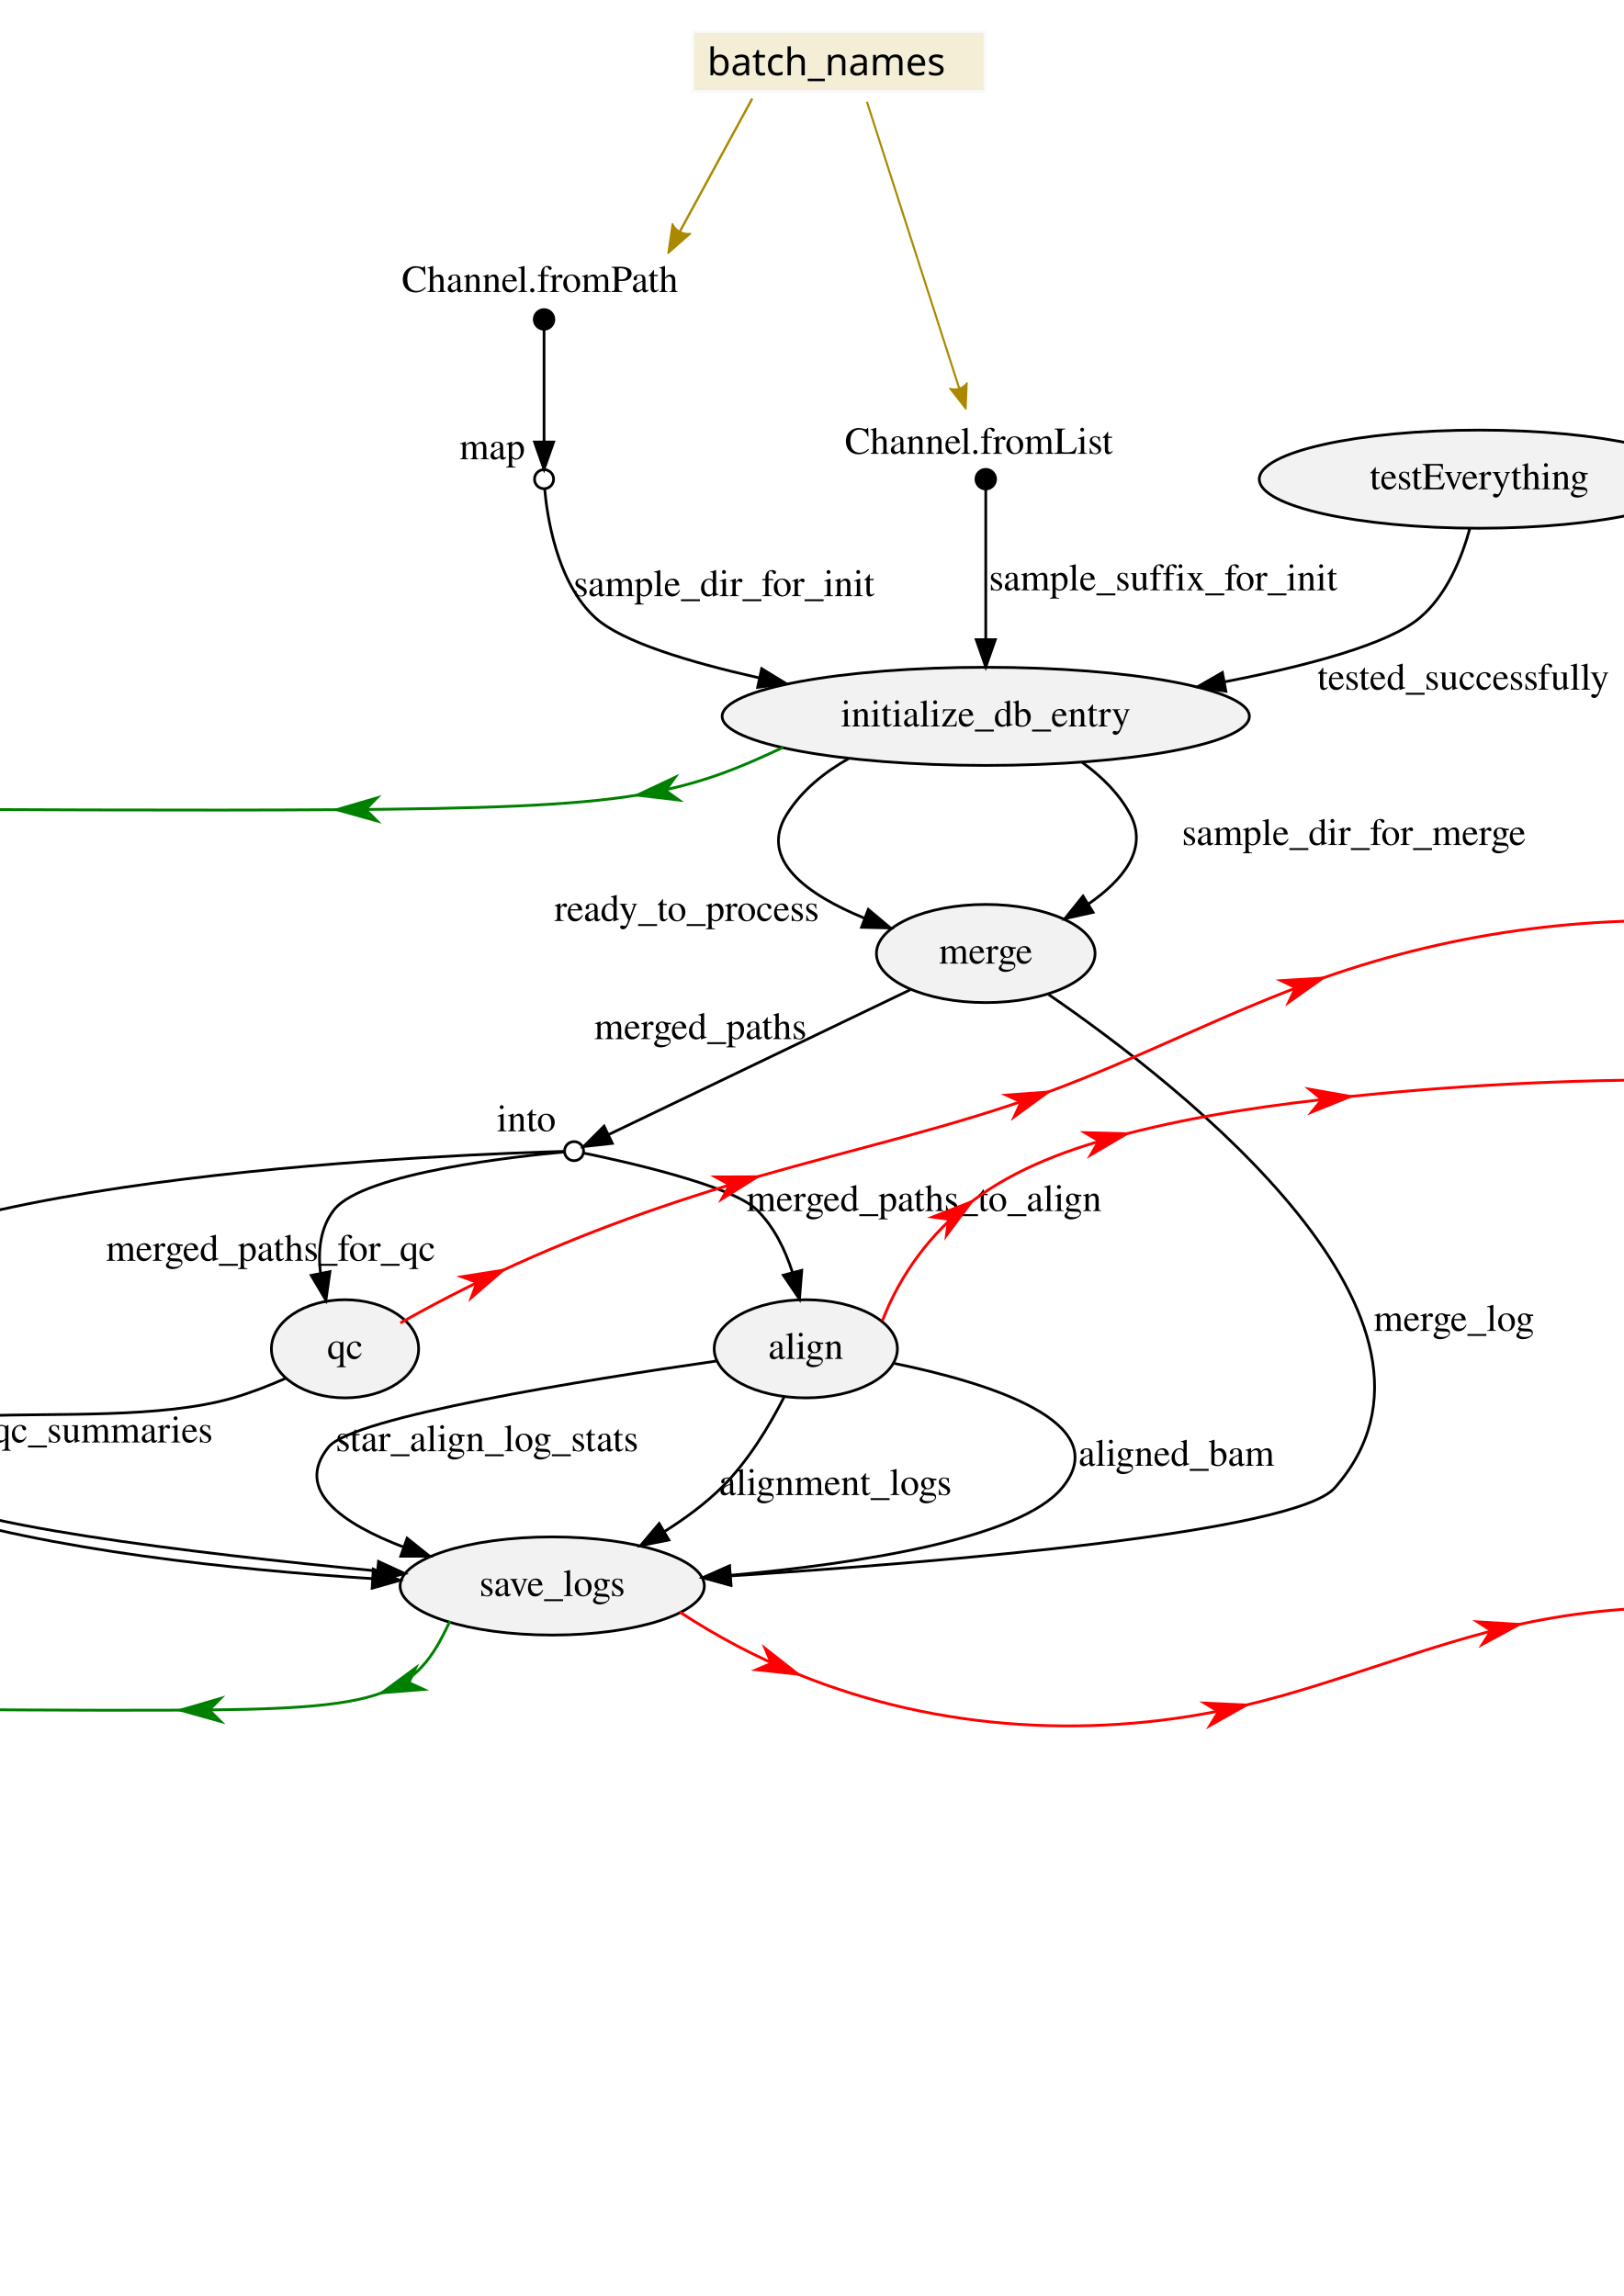
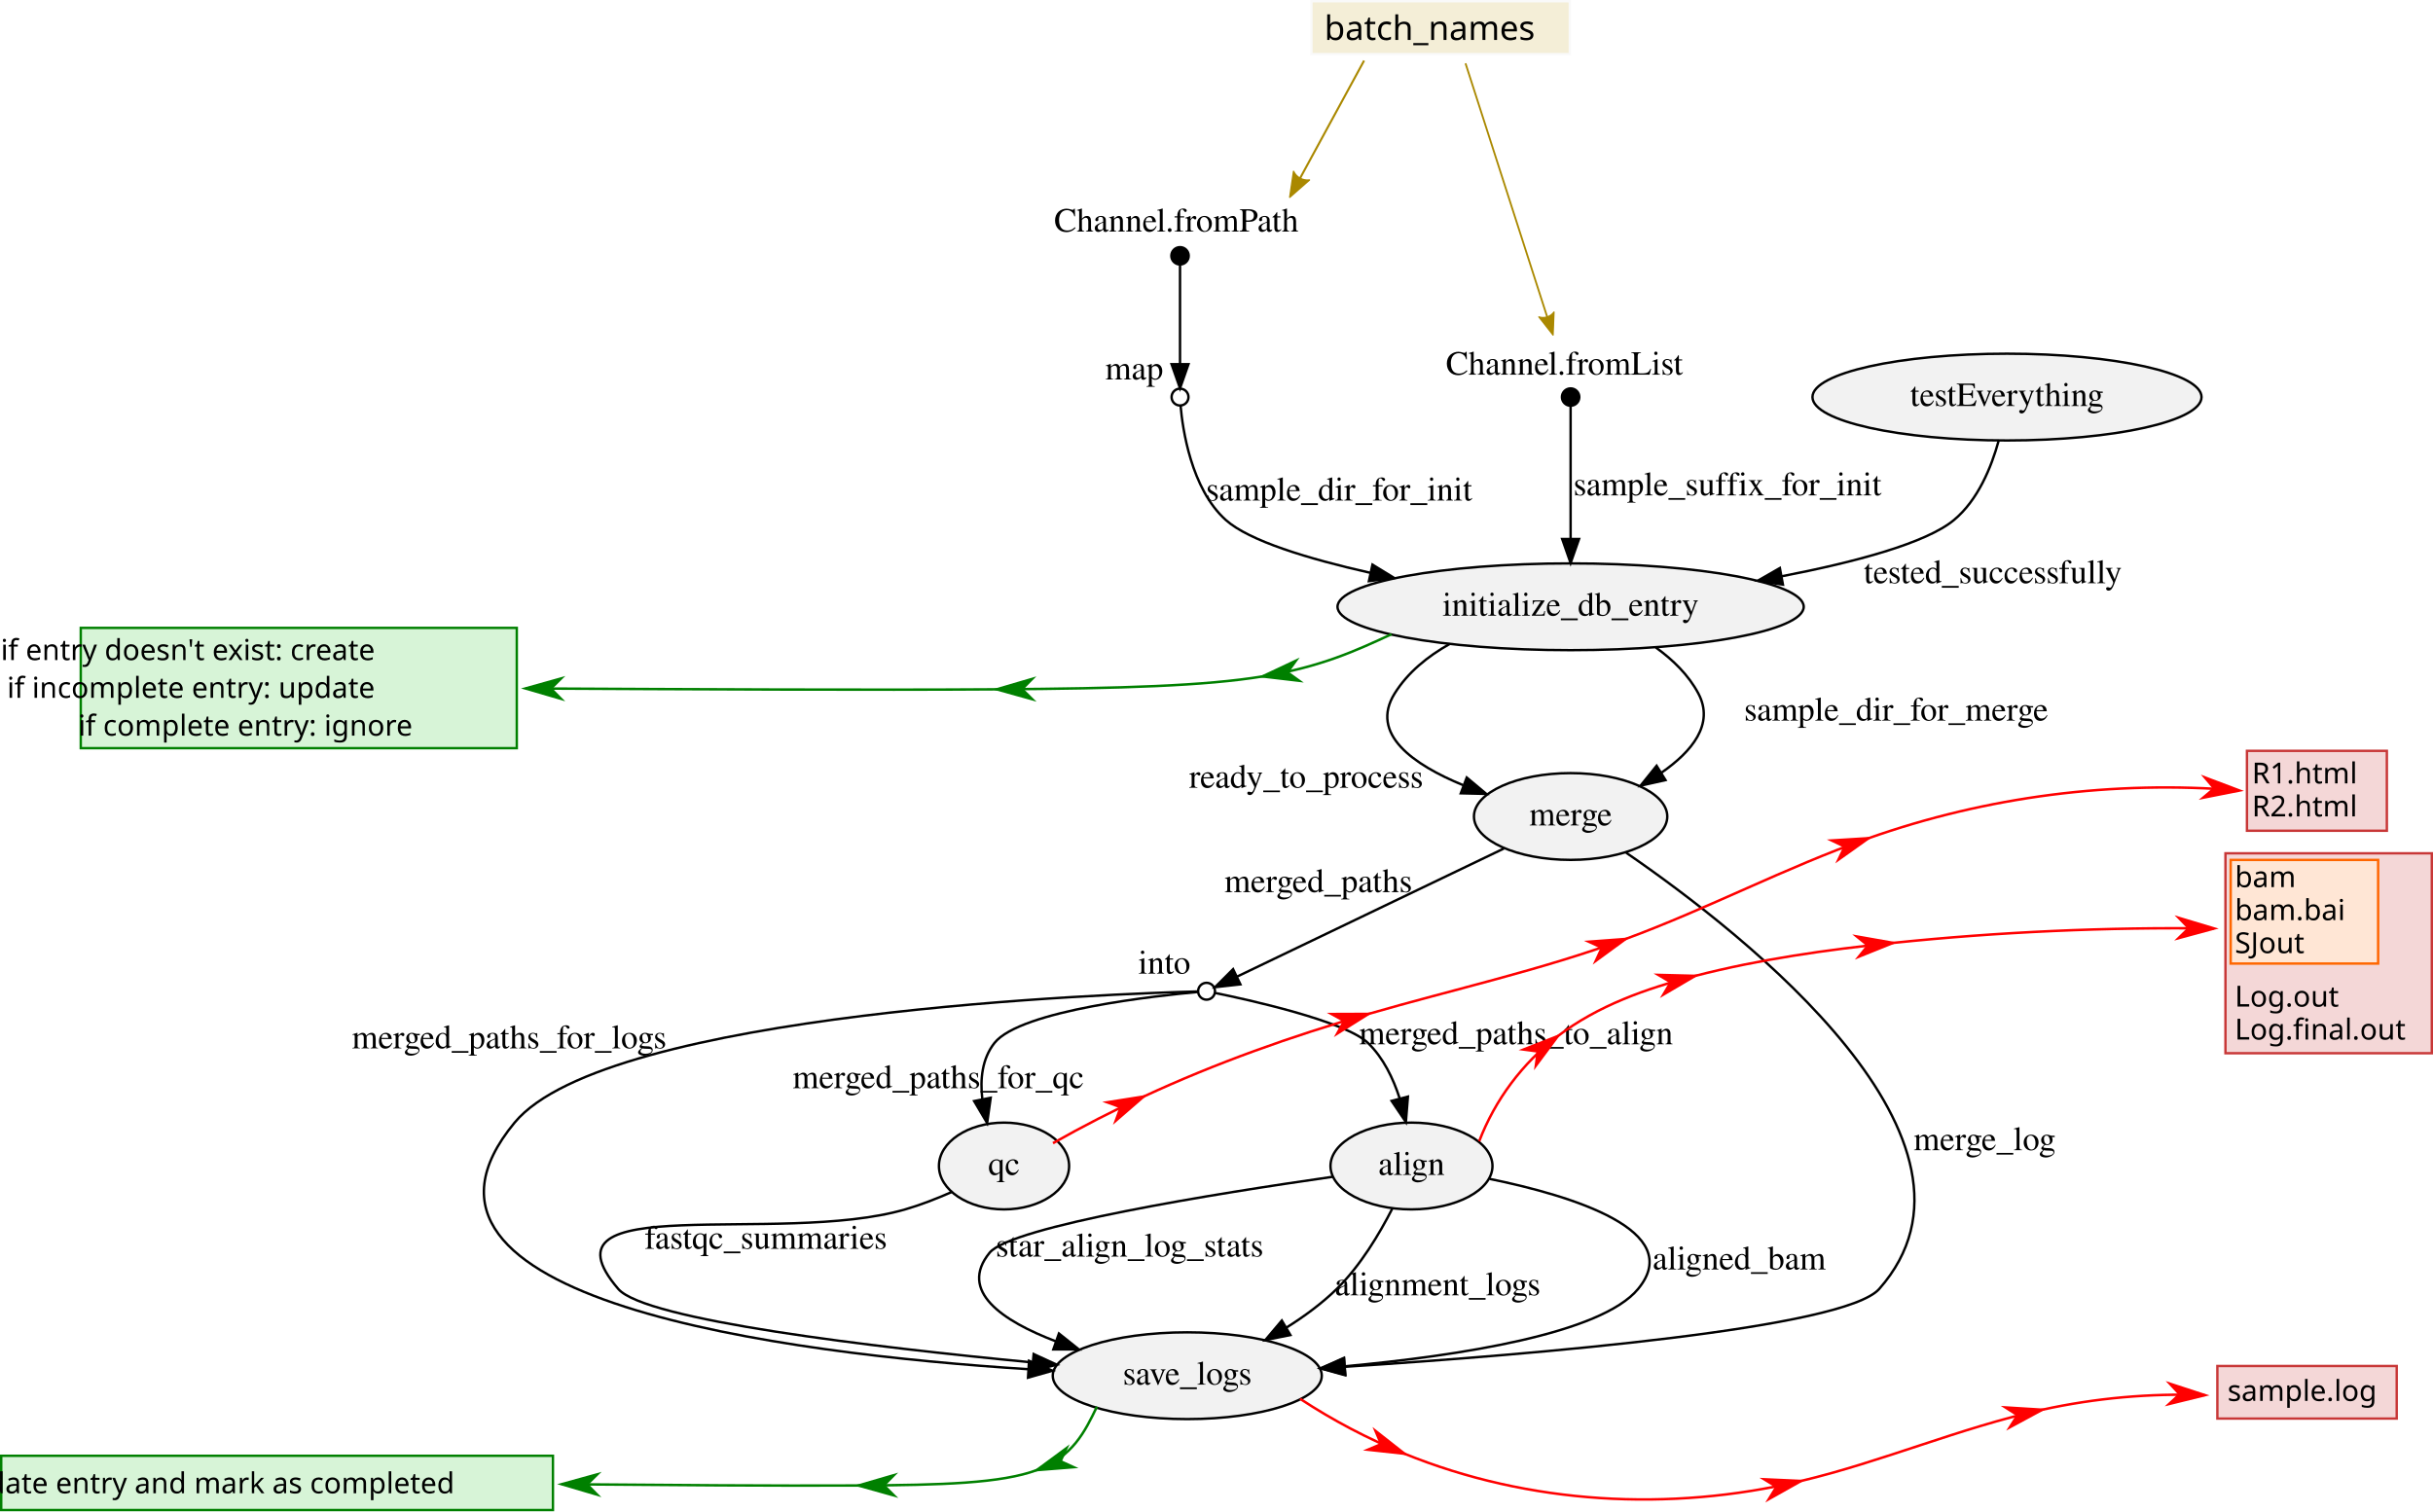
- <svg xmlns="http://www.w3.org/2000/svg" width="210mm" height="297mm" viewBox="0 0 210 297" version="1.1" id="svg8">
+ <svg xmlns="http://www.w3.org/2000/svg" width="209.054mm" height="129.883mm" viewBox="0 0 209.054 129.883" version="1.1" id="svg8">
  <defs id="defs2">
-     <marker style="overflow:visible;" id="marker10298" refX="0.0" refY="0.0" orient="auto">
-       <path transform="scale(1.1) rotate(180) translate(1,0)" d="M 8.719,4.034 L -2.207,0.016 L 8.719,-4.002 C 6.973,-1.63 6.983,1.616 8.719,4.034 z " style="fill-rule:evenodd;stroke-width:0.625;stroke-linejoin:round;stroke:#aa8800;stroke-opacity:1;fill:#aa8800;fill-opacity:1" id="path10296" />
+     <marker style="overflow:visible" id="marker10298" refX="0" refY="0" orient="auto">
+       <path transform="matrix(-1.1,0,0,-1.1,-1.1,0)" d="M 8.719,4.034 -2.207,0.016 8.719,-4.002 c -1.745,2.372 -1.735,5.617 -6e-7,8.035 z" style="fill:#aa8800;fill-opacity:1;fill-rule:evenodd;stroke:#aa8800;stroke-width:0.625;stroke-linejoin:round;stroke-opacity:1" id="path10296" />
    </marker>
-     <marker orient="auto" refY="0.0" refX="0.0" id="Arrow2Lend" style="overflow:visible;">
-       <path id="path5007" style="fill-rule:evenodd;stroke-width:0.625;stroke-linejoin:round;stroke:#aa8800;stroke-opacity:1;fill:#aa8800;fill-opacity:1" d="M 8.719,4.034 L -2.207,0.016 L 8.719,-4.002 C 6.973,-1.63 6.983,1.616 8.719,4.034 z " transform="scale(1.1) rotate(180) translate(1,0)" />
+     <marker orient="auto" refY="0" refX="0" id="Arrow2Lend" style="overflow:visible">
+       <path id="path5007" style="fill:#aa8800;fill-opacity:1;fill-rule:evenodd;stroke:#aa8800;stroke-width:0.625;stroke-linejoin:round;stroke-opacity:1" d="M 8.719,4.034 -2.207,0.016 8.719,-4.002 c -1.745,2.372 -1.735,5.617 -6e-7,8.035 z" transform="matrix(-1.1,0,0,-1.1,-1.1,0)" />
    </marker>
-     <marker orient="auto" refY="0.0" refX="0.0" id="marker9716" style="overflow:visible;">
-       <path id="path9714" d="M 0.0,0.0 L 5.0,-5.0 L -12.5,0.0 L 5.0,5.0 L 0.0,0.0 z " style="fill-rule:evenodd;stroke:#008000;stroke-width:1pt;stroke-opacity:1;fill:#008000;fill-opacity:1" transform="scale(0.8) rotate(180) translate(12.5,0)" />
+     <marker orient="auto" refY="0" refX="0" id="marker9716" style="overflow:visible">
+       <path id="path9714" d="M 0,0 5,-5 -12.5,0 5,5 Z" style="fill:#008000;fill-opacity:1;fill-rule:evenodd;stroke:#008000;stroke-width:1pt;stroke-opacity:1" transform="matrix(-0.8,0,0,-0.8,-10,0)" />
    </marker>
-     <marker orient="auto" refY="0.0" refX="0.0" id="marker9634" style="overflow:visible;">
-       <path id="path9632" d="M 0.0,0.0 L 5.0,-5.0 L -12.5,0.0 L 5.0,5.0 L 0.0,0.0 z " style="fill-rule:evenodd;stroke:#008000;stroke-width:1pt;stroke-opacity:1;fill:#008000;fill-opacity:1" transform="scale(0.8) rotate(180) translate(12.5,0)" />
+     <marker orient="auto" refY="0" refX="0" id="marker9634" style="overflow:visible">
+       <path id="path9632" d="M 0,0 5,-5 -12.5,0 5,5 Z" style="fill:#008000;fill-opacity:1;fill-rule:evenodd;stroke:#008000;stroke-width:1pt;stroke-opacity:1" transform="matrix(-0.8,0,0,-0.8,-10,0)" />
    </marker>
-     <marker orient="auto" refY="0.0" refX="0.0" id="marker9536" style="overflow:visible;">
-       <path id="path9534" d="M 0.0,0.0 L 5.0,-5.0 L -12.5,0.0 L 5.0,5.0 L 0.0,0.0 z " style="fill-rule:evenodd;stroke:#008000;stroke-width:1pt;stroke-opacity:1;fill:#008000;fill-opacity:1" transform="scale(0.8) rotate(180) translate(12.5,0)" />
+     <marker orient="auto" refY="0" refX="0" id="marker9536" style="overflow:visible">
+       <path id="path9534" d="M 0,0 5,-5 -12.5,0 5,5 Z" style="fill:#008000;fill-opacity:1;fill-rule:evenodd;stroke:#008000;stroke-width:1pt;stroke-opacity:1" transform="matrix(-0.8,0,0,-0.8,-10,0)" />
    </marker>
-     <marker orient="auto" refY="0.0" refX="0.0" id="marker9466" style="overflow:visible;">
-       <path id="path9464" d="M 0.0,0.0 L 5.0,-5.0 L -12.5,0.0 L 5.0,5.0 L 0.0,0.0 z " style="fill-rule:evenodd;stroke:#008000;stroke-width:1pt;stroke-opacity:1;fill:#008000;fill-opacity:1" transform="scale(0.8) rotate(180) translate(12.5,0)" />
+     <marker orient="auto" refY="0" refX="0" id="marker9466" style="overflow:visible">
+       <path id="path9464" d="M 0,0 5,-5 -12.5,0 5,5 Z" style="fill:#008000;fill-opacity:1;fill-rule:evenodd;stroke:#008000;stroke-width:1pt;stroke-opacity:1" transform="matrix(-0.8,0,0,-0.8,-10,0)" />
    </marker>
-     <marker orient="auto" refY="0.0" refX="0.0" id="marker9315" style="overflow:visible;">
-       <path id="path9313" d="M 0.0,0.0 L 5.0,-5.0 L -12.5,0.0 L 5.0,5.0 L 0.0,0.0 z " style="fill-rule:evenodd;stroke:#ff0000;stroke-width:1pt;stroke-opacity:1;fill:#ff0000;fill-opacity:1" transform="scale(0.8) rotate(180) translate(12.5,0)" />
+     <marker orient="auto" refY="0" refX="0" id="marker9315" style="overflow:visible">
+       <path id="path9313" d="M 0,0 5,-5 -12.5,0 5,5 Z" style="fill:#ff0000;fill-opacity:1;fill-rule:evenodd;stroke:#ff0000;stroke-width:1pt;stroke-opacity:1" transform="matrix(-0.8,0,0,-0.8,-10,0)" />
    </marker>
-     <marker orient="auto" refY="0.0" refX="0.0" id="marker9257" style="overflow:visible;">
-       <path id="path9255" d="M 0.0,0.0 L 5.0,-5.0 L -12.5,0.0 L 5.0,5.0 L 0.0,0.0 z " style="fill-rule:evenodd;stroke:#ff0000;stroke-width:1pt;stroke-opacity:1;fill:#ff0000;fill-opacity:1" transform="scale(0.8) rotate(180) translate(12.5,0)" />
+     <marker orient="auto" refY="0" refX="0" id="marker9257" style="overflow:visible">
+       <path id="path9255" d="M 0,0 5,-5 -12.5,0 5,5 Z" style="fill:#ff0000;fill-opacity:1;fill-rule:evenodd;stroke:#ff0000;stroke-width:1pt;stroke-opacity:1" transform="matrix(-0.8,0,0,-0.8,-10,0)" />
    </marker>
-     <marker orient="auto" refY="0.0" refX="0.0" id="marker7608" style="overflow:visible;">
-       <path id="path7606" d="M 0.0,0.0 L 5.0,-5.0 L -12.5,0.0 L 5.0,5.0 L 0.0,0.0 z " style="fill-rule:evenodd;stroke:#ff0000;stroke-width:1pt;stroke-opacity:1;fill:#ff0000;fill-opacity:1" transform="scale(0.8) rotate(180) translate(12.5,0)" />
+     <marker orient="auto" refY="0" refX="0" id="marker7608" style="overflow:visible">
+       <path id="path7606" d="M 0,0 5,-5 -12.5,0 5,5 Z" style="fill:#ff0000;fill-opacity:1;fill-rule:evenodd;stroke:#ff0000;stroke-width:1pt;stroke-opacity:1" transform="matrix(-0.8,0,0,-0.8,-10,0)" />
    </marker>
-     <marker orient="auto" refY="0.0" refX="0.0" id="marker7574" style="overflow:visible;">
-       <path id="path7572" d="M 0.0,0.0 L 5.0,-5.0 L -12.5,0.0 L 5.0,5.0 L 0.0,0.0 z " style="fill-rule:evenodd;stroke:#ff0000;stroke-width:1pt;stroke-opacity:1;fill:#ff0000;fill-opacity:1" transform="scale(0.8) rotate(180) translate(12.5,0)" />
+     <marker orient="auto" refY="0" refX="0" id="marker7574" style="overflow:visible">
+       <path id="path7572" d="M 0,0 5,-5 -12.5,0 5,5 Z" style="fill:#ff0000;fill-opacity:1;fill-rule:evenodd;stroke:#ff0000;stroke-width:1pt;stroke-opacity:1" transform="matrix(-0.8,0,0,-0.8,-10,0)" />
    </marker>
-     <marker orient="auto" refY="0.0" refX="0.0" id="marker5270" style="overflow:visible;">
-       <path id="path5268" d="M 0.0,0.0 L 5.0,-5.0 L -12.5,0.0 L 5.0,5.0 L 0.0,0.0 z " style="fill-rule:evenodd;stroke:#ff0000;stroke-width:1pt;stroke-opacity:1;fill:#ff0000;fill-opacity:1" transform="scale(0.8) rotate(180) translate(12.5,0)" />
+     <marker orient="auto" refY="0" refX="0" id="marker5270" style="overflow:visible">
+       <path id="path5268" d="M 0,0 5,-5 -12.5,0 5,5 Z" style="fill:#ff0000;fill-opacity:1;fill-rule:evenodd;stroke:#ff0000;stroke-width:1pt;stroke-opacity:1" transform="matrix(-0.8,0,0,-0.8,-10,0)" />
    </marker>
-     <marker orient="auto" refY="0.0" refX="0.0" id="Arrow1Lend" style="overflow:visible;">
-       <path id="path4989" d="M 0.0,0.0 L 5.0,-5.0 L -12.5,0.0 L 5.0,5.0 L 0.0,0.0 z " style="fill-rule:evenodd;stroke:#ff0000;stroke-width:1pt;stroke-opacity:1;fill:#ff0000;fill-opacity:1" transform="scale(0.8) rotate(180) translate(12.5,0)" />
+     <marker orient="auto" refY="0" refX="0" id="Arrow1Lend" style="overflow:visible">
+       <path id="path4989" d="M 0,0 5,-5 -12.5,0 5,5 Z" style="fill:#ff0000;fill-opacity:1;fill-rule:evenodd;stroke:#ff0000;stroke-width:1pt;stroke-opacity:1" transform="matrix(-0.8,0,0,-0.8,-10,0)" />
    </marker>
    <marker orient="auto" refY="0" refX="0" id="marker7608-5" style="overflow:visible">
      <path id="path7606-4" d="M 0,0 5,-5 -12.5,0 5,5 Z" style="fill:#ff0000;fill-opacity:1;fill-rule:evenodd;stroke:#ff0000;stroke-width:1pt;stroke-opacity:1" transform="matrix(-0.8,0,0,-0.8,-10,0)" />
    </marker>
    <marker orient="auto" refY="0" refX="0" id="marker7574-1" style="overflow:visible">
      <path id="path7572-2" d="M 0,0 5,-5 -12.5,0 5,5 Z" style="fill:#ff0000;fill-opacity:1;fill-rule:evenodd;stroke:#ff0000;stroke-width:1pt;stroke-opacity:1" transform="matrix(-0.8,0,0,-0.8,-10,0)" />
    </marker>
  </defs>
-   <g id="layer1">
-     <rect style="fill:#f4eed7;stroke:#f9f9f9;stroke-width:0.353;stroke-miterlimit:4;stroke-dasharray:none;stroke-opacity:1" id="rect10123" width="37.798" height="7.749" x="89.58" y="4.068" />
-     <rect style="fill:#f4d7d7;stroke:#c83737;stroke-width:0.353;stroke-miterlimit:4;stroke-dasharray:none;stroke-opacity:1" id="rect10033-5-4-6-1" width="26.231" height="7.691" x="222.09" y="203.733" />
-     <rect style="fill:#f4d7d7;stroke:#c83737;stroke-width:0.353;stroke-miterlimit:4;stroke-dasharray:none;stroke-opacity:1" id="rect10033-5-4-6" width="30.18" height="29.25" x="223.271" y="128.728" />
-     <rect style="fill:#ffe6d5;stroke:#ff6600;stroke-width:0.353;stroke-miterlimit:4;stroke-dasharray:none;stroke-opacity:1" id="rect10033-5-4-3" width="21.565" height="15.162" x="224.039" y="129.696" />
-     <rect style="fill:#f4d7d7;stroke:#c83737;stroke-width:0.353;stroke-miterlimit:4;stroke-dasharray:none;stroke-opacity:1" id="rect10033-5-4" width="20.463" height="11.691" x="226.417" y="113.738" />
-     <rect style="fill:#d7f4d7;stroke:#008000;stroke-width:0.353;stroke-miterlimit:4;stroke-dasharray:none;stroke-opacity:1" id="rect10033-5" width="63.773" height="17.596" x="-90.416" y="95.749" />
-     <rect style="fill:#d7f4d7;stroke:#008000;stroke-width:0.353;stroke-miterlimit:4;stroke-dasharray:none;stroke-opacity:1" id="rect10033" width="80.698" height="7.937" x="-102.054" y="216.869" />
-     <circle id="ellipse16" cy="41.319" cx="70.365" r="1.27" style="fill:#000000;stroke:#000000;stroke-width:0.353" />
-     <text id="text18" font-size="14.00" y="37.774" x="69.827" style="font-size:4.937px;font-family:Times, serif;text-anchor:middle;fill:#000000;stroke-width:0.353">Channel.fromPath</text>
-     <g id="node2" class="node" transform="matrix(0.3526392,0,0,0.3526392,-31.54417,211.5023)">
+   <g id="layer1" transform="translate(-0.9629444,-65.46762)">
+     <rect style="fill:#f4eed7;stroke:#f9f9f9;stroke-width:0.207;stroke-miterlimit:4;stroke-dasharray:none;stroke-opacity:1" id="rect10123" width="22.205" height="4.552" x="113.645" y="65.571" />
+     <rect style="fill:#f4d7d7;stroke:#c83737;stroke-width:0.207;stroke-miterlimit:4;stroke-dasharray:none;stroke-opacity:1" id="rect10033-5-4-6-1" width="15.41" height="4.518" x="191.489" y="182.867" />
+     <rect style="fill:#f4d7d7;stroke:#c83737;stroke-width:0.207;stroke-miterlimit:4;stroke-dasharray:none;stroke-opacity:1" id="rect10033-5-4-6" width="17.73" height="17.183" x="192.184" y="138.804" />
+     <rect style="fill:#ffe6d5;stroke:#ff6600;stroke-width:0.207;stroke-miterlimit:4;stroke-dasharray:none;stroke-opacity:1" id="rect10033-5-4-3" width="12.669" height="8.907" x="192.634" y="139.373" />
+     <rect style="fill:#f4d7d7;stroke:#c83737;stroke-width:0.207;stroke-miterlimit:4;stroke-dasharray:none;stroke-opacity:1" id="rect10033-5-4" width="12.021" height="6.868" x="194.031" y="129.998" />
+     <rect style="fill:#d7f4d7;stroke:#008000;stroke-width:0.207;stroke-miterlimit:4;stroke-dasharray:none;stroke-opacity:1" id="rect10033-5" width="37.465" height="10.337" x="7.903" y="119.431" />
+     <rect style="fill:#d7f4d7;stroke:#008000;stroke-width:0.207;stroke-miterlimit:4;stroke-dasharray:none;stroke-opacity:1" id="rect10033" width="47.407" height="4.663" x="1.067" y="190.584" />
+     <circle id="ellipse16" cy="87.454" cx="102.356" r="0.746" style="fill:#000000;stroke:#000000;stroke-width:0.207" />
+     <text id="text18" font-size="14.00" y="85.372" x="102.04" style="font-size:2.9px;font-family:Times, serif;text-anchor:middle;fill:#000000;stroke-width:0.207">Channel.fromPath</text>
+     <g id="node2" class="node" transform="matrix(0.2071632,0,0,0.2071632,42.48836,187.4314)">
      <circle style="fill:none;stroke:#000000" r="3.5" cx="288.99" cy="-424" id="ellipse23" />
      <text style="font-size:14px;font-family:Times, serif;text-anchor:middle;fill:#000000" x="269.99" y="-431.3" font-size="14.00" id="text25">map</text>
    </g>
-     <path id="path30" d="m 70.365,42.675 c 0,2.887 0,9.764 0,14.48" style="fill:none;stroke:#000000;stroke-width:0.353" />
-     <polygon id="polygon32" points="292.49,-437.632 288.99,-427.632 285.49,-437.632 " style="fill:#000000;stroke:#000000" transform="matrix(0.3526392,0,0,0.3526392,-31.54417,211.5023)" />
-     <ellipse id="ellipse37" ry="6.348" rx="34.094" cy="92.663" cx="127.492" style="fill:#f2f2f2;stroke:#000000;stroke-width:0.353" />
-     <text id="text39" font-size="14.00" y="93.968" x="127.492" style="font-size:4.937px;font-family:Times, serif;text-anchor:middle;fill:#000000;stroke-width:0.353">initialize_db_entry</text>
-     <path id="path44" d="m 70.447,63.249 c 0.283,3.284 1.505,12.139 6.618,16.718 3.399,3.044 11.976,5.664 21.113,7.719" style="fill:none;stroke:#000000;stroke-width:0.353" />
-     <polygon id="polygon46" points="368.803,-354.487 377.839,-348.955 367.326,-347.644 " style="fill:#000000;stroke:#000000" transform="matrix(0.3526392,0,0,0.3526392,-31.54417,211.5023)" />
-     <text id="text48" font-size="14.00" y="77.116" x="93.636" style="font-size:4.937px;font-family:Times, serif;text-anchor:middle;fill:#000000;stroke-width:0.353">sample_dir_for_init</text>
-     <ellipse id="ellipse53" ry="6.348" rx="14.139" cy="123.343" cx="127.492" style="fill:#f2f2f2;stroke:#000000;stroke-width:0.353" />
-     <text id="text55" font-size="14.00" y="124.647" x="127.492" style="font-size:4.937px;font-family:Times, serif;text-anchor:middle;fill:#000000;stroke-width:0.353">merge</text>
-     <g id="edge5" class="edge" transform="matrix(0.3526392,0,0,0.3526392,-31.54417,211.5023)">
+     <path id="path30" d="m 102.356,88.251 c 0,1.696 0,5.736 0,8.507" style="fill:none;stroke:#000000;stroke-width:0.207" />
+     <polygon id="polygon32" points="288.99,-427.632 285.49,-437.632 292.49,-437.632 " style="fill:#000000;stroke:#000000" transform="matrix(0.2071632,0,0,0.2071632,42.48836,187.4314)" />
+     <ellipse id="ellipse37" ry="3.729" rx="20.029" cy="117.617" cx="135.917" style="fill:#f2f2f2;stroke:#000000;stroke-width:0.207" />
+     <text id="text39" font-size="14.00" y="118.384" x="135.917" style="font-size:2.9px;font-family:Times, serif;text-anchor:middle;fill:#000000;stroke-width:0.207">initialize_db_entry</text>
+     <path id="path44" d="m 102.404,100.338 c 0.166,1.929 0.884,7.131 3.888,9.822 1.997,1.788 7.036,3.327 12.403,4.535" style="fill:none;stroke:#000000;stroke-width:0.207" />
+     <polygon id="polygon46" points="377.839,-348.955 367.326,-347.644 368.803,-354.487 " style="fill:#000000;stroke:#000000" transform="matrix(0.2071632,0,0,0.2071632,42.48836,187.4314)" />
+     <text id="text48" font-size="14.00" y="108.484" x="116.027" style="font-size:2.9px;font-family:Times, serif;text-anchor:middle;fill:#000000;stroke-width:0.207">sample_dir_for_init</text>
+     <ellipse id="ellipse53" ry="3.729" rx="8.306" cy="135.641" cx="135.917" style="fill:#f2f2f2;stroke:#000000;stroke-width:0.207" />
+     <text id="text55" font-size="14.00" y="136.407" x="135.917" style="font-size:2.9px;font-family:Times, serif;text-anchor:middle;fill:#000000;stroke-width:0.207">merge</text>
+     <g id="edge5" class="edge" transform="matrix(0.2071632,0,0,0.2071632,42.48836,187.4314)">
      <path style="fill:none;stroke:#000000" d="m 400.763,-321.542 c -9.049,5.09 -17.326,11.782 -22.773,20.542 -10.407,16.736 7.651,29.451 28.407,37.999" id="path60" />
-       <polygon style="fill:#000000;stroke:#000000" points="416.03,-259.368 405.438,-259.622 407.909,-266.172 " id="polygon62" />
+       <polygon style="fill:#000000;stroke:#000000" points="405.438,-259.622 407.909,-266.172 416.03,-259.368 " id="polygon62" />
      <text style="font-size:14px;font-family:Times, serif;text-anchor:middle;fill:#000000" x="341.308" y="-261.932" font-size="14.00" id="text64">ready_to_process</text>
    </g>
-     <g id="edge6" class="edge" transform="matrix(0.3526392,0,0,0.3526392,-31.54417,211.5023)">
+     <g id="edge6" class="edge" transform="matrix(0.2071632,0,0,0.2071632,42.48836,187.4314)">
      <path style="fill:none;stroke:#000000" d="m 486.337,-320.11 c 7.085,5.106 13.591,11.443 17.652,19.11 6.717,12.682 -2.678,24.058 -15.332,32.83" id="path69" />
-       <polygon style="fill:#000000;stroke:#000000" points="480.007,-262.793 486.652,-271.045 490.348,-265.1 " id="polygon71" />
+       <polygon style="fill:#000000;stroke:#000000" points="486.652,-271.045 490.348,-265.1 480.007,-262.793 " id="polygon71" />
      <text style="font-size:14px;font-family:Times, serif;text-anchor:middle;fill:#000000" x="585.99" y="-289.8" font-size="14.00" id="text73">sample_dir_for_merge</text>
    </g>
-     <circle id="ellipse78" cy="61.983" cx="127.492" r="1.27" style="fill:#000000;stroke:#000000;stroke-width:0.353" />
-     <text id="text80" font-size="14.00" y="58.706" x="126.591" style="font-size:4.937px;font-family:Times, serif;text-anchor:middle;fill:#000000;stroke-width:0.353">Channel.fromList</text>
-     <g id="edge3" class="edge" transform="matrix(0.3526392,0,0,0.3526392,-31.54417,211.5023)">
+     <circle id="ellipse78" cy="99.594" cx="135.917" r="0.746" style="fill:#000000;stroke:#000000;stroke-width:0.207" />
+     <text id="text80" font-size="14.00" y="97.669" x="135.387" style="font-size:2.9px;font-family:Times, serif;text-anchor:middle;fill:#000000;stroke-width:0.207">Channel.fromList</text>
+     <g id="edge3" class="edge" transform="matrix(0.2071632,0,0,0.2071632,42.48836,187.4314)">
      <path style="fill:none;stroke:#000000" d="m 450.99,-420.262 c 0,9.417 0,34.809 0,55.097" id="path85" />
-       <polygon style="fill:#000000;stroke:#000000" points="450.99,-355.132 447.49,-365.132 454.49,-365.132 " id="polygon87" />
+       <polygon style="fill:#000000;stroke:#000000" points="447.49,-365.132 454.49,-365.132 450.99,-355.132 " id="polygon87" />
      <text style="font-size:14px;font-family:Times, serif;text-anchor:middle;fill:#000000" x="516.055" y="-383.231" font-size="14.00" id="text89">sample_suffix_for_init</text>
    </g>
-     <ellipse id="ellipse94" ry="6.348" rx="28.453" cy="61.983" cx="191.32" style="fill:#f2f2f2;stroke:#000000;stroke-width:0.353" />
-     <text id="text96" font-size="14.00" y="63.288" x="191.32" style="font-size:4.937px;font-family:Times, serif;text-anchor:middle;fill:#000000;stroke-width:0.353">testEverything</text>
-     <path id="path101" d="m 190.102,68.36 c -1.073,3.905 -3.035,8.696 -6.54,11.608 -4.088,3.395 -14.475,6.162 -25.214,8.236" style="fill:none;stroke:#000000;stroke-width:0.353" />
-     <polygon id="polygon103" points="539.06,-346.19 528.588,-347.804 537.78,-353.073 " style="fill:#000000;stroke:#000000" transform="matrix(0.3526392,0,0,0.3526392,-31.54417,211.5023)" />
-     <text id="text105" font-size="14.00" y="89.211" x="189.246" style="font-size:4.937px;font-family:Times, serif;text-anchor:middle;fill:#000000;stroke-width:0.353">tested_successfully</text>
-     <g id="node7" class="node" transform="matrix(0.3526392,0,0,0.3526392,-31.54417,211.5023)">
+     <ellipse id="ellipse94" ry="3.729" rx="16.715" cy="99.594" cx="173.413" style="fill:#f2f2f2;stroke:#000000;stroke-width:0.207" />
+     <text id="text96" font-size="14.00" y="100.361" x="173.413" style="font-size:2.9px;font-family:Times, serif;text-anchor:middle;fill:#000000;stroke-width:0.207">testEverything</text>
+     <path id="path101" d="m 172.698,103.34 c -0.631,2.294 -1.783,5.109 -3.842,6.819 -2.401,1.994 -8.503,3.62 -14.812,4.838" style="fill:none;stroke:#000000;stroke-width:0.207" />
+     <polygon id="polygon103" points="528.588,-347.804 537.78,-353.073 539.06,-346.19 " style="fill:#000000;stroke:#000000" transform="matrix(0.2071632,0,0,0.2071632,42.48836,187.4314)" />
+     <text id="text105" font-size="14.00" y="115.59" x="172.195" style="font-size:2.9px;font-family:Times, serif;text-anchor:middle;fill:#000000;stroke-width:0.207">tested_successfully</text>
+     <g id="node7" class="node" transform="matrix(0.2071632,0,0,0.2071632,42.48836,187.4314)">
      <circle style="fill:none;stroke:#000000" r="3.5" cx="299.99" cy="-177.5" id="ellipse110" />
      <text style="font-size:14px;font-family:Times, serif;text-anchor:middle;fill:#000000" x="282.49" y="-184.8" font-size="14.00" id="text112">into</text>
    </g>
-     <g id="edge7" class="edge" transform="matrix(0.3526392,0,0,0.3526392,-31.54417,211.5023)">
+     <g id="edge7" class="edge" transform="matrix(0.2071632,0,0,0.2071632,42.48836,187.4314)">
      <path style="fill:none;stroke:#000000" d="m 423.294,-236.702 c -32.928,15.81 -86.466,41.515 -110.689,53.145" id="path117" />
-       <polygon style="fill:#000000;stroke:#000000" points="303.5,-179.185 311,-186.669 314.029,-180.359 " id="polygon119" />
+       <polygon style="fill:#000000;stroke:#000000" points="311,-186.669 314.029,-180.359 303.5,-179.185 " id="polygon119" />
      <text style="font-size:14px;font-family:Times, serif;text-anchor:middle;fill:#000000" x="346.352" y="-218.618" font-size="14.00" id="text121">merged_paths</text>
    </g>
-     <ellipse id="ellipse126" ry="6.348" rx="19.674" cy="205.155" cx="71.423" style="fill:#f2f2f2;stroke:#000000;stroke-width:0.353" />
-     <text id="text128" font-size="14.00" y="206.46" x="71.423" style="font-size:4.937px;font-family:Times, serif;text-anchor:middle;fill:#000000;stroke-width:0.353">save_logs</text>
-     <g id="edge8" class="edge" transform="matrix(0.3526392,0,0,0.3526392,-31.54417,211.5023)">
+     <ellipse id="ellipse126" ry="3.729" rx="11.558" cy="183.702" cx="102.978" style="fill:#f2f2f2;stroke:#000000;stroke-width:0.207" />
+     <text id="text128" font-size="14.00" y="184.469" x="102.978" style="font-size:2.9px;font-family:Times, serif;text-anchor:middle;fill:#000000;stroke-width:0.207">save_logs</text>
+     <g id="edge8" class="edge" transform="matrix(0.2071632,0,0,0.2071632,42.48836,187.4314)">
      <path style="fill:none;stroke:#000000" d="M 474.031,-234.973 C 523.85,-200.72 632.904,-115.1 578.99,-54 564.552,-37.638 437.413,-26.899 357.27,-21.69" id="path133" />
-       <polygon style="fill:#000000;stroke:#000000" points="347.257,-21.052 357.014,-25.18 357.46,-18.195 " id="polygon135" />
+       <polygon style="fill:#000000;stroke:#000000" points="357.014,-25.18 357.46,-18.195 347.257,-21.052 " id="polygon135" />
      <text style="font-size:14px;font-family:Times, serif;text-anchor:middle;fill:#000000" x="622.708" y="-111.573" font-size="14.00" id="text137">merge_log</text>
    </g>
-     <g id="edge11" class="edge" transform="matrix(0.3526392,0,0,0.3526392,-31.54417,211.5023)">
+     <g id="edge11" class="edge" transform="matrix(0.2071632,0,0,0.2071632,42.48836,187.4314)">
      <path style="fill:none;stroke:#000000" d="m 296.115,-177.409 c -31.457,0.827 -244.797,8.117 -283.125,54.409 -61.188,73.9 112.55,95.832 213.056,102.308" id="path142" />
-       <polygon style="fill:#000000;stroke:#000000" points="236.129,-20.077 225.935,-17.192 226.361,-24.179 " id="polygon144" />
+       <polygon style="fill:#000000;stroke:#000000" points="225.935,-17.192 226.361,-24.179 236.129,-20.077 " id="polygon144" />
      <text style="font-size:14px;font-family:Times, serif;text-anchor:middle;fill:#000000" x="10.742" y="-153.821" font-size="14.00" id="text146">merged_paths_for_logs</text>
    </g>
-     <ellipse id="ellipse151" ry="6.348" rx="9.521" cy="174.475" cx="44.622" style="fill:#f2f2f2;stroke:#000000;stroke-width:0.353" />
-     <text id="text153" font-size="14.00" y="175.78" x="44.622" style="font-size:4.937px;font-family:Times, serif;text-anchor:middle;fill:#000000;stroke-width:0.353">qc</text>
+     <ellipse id="ellipse151" ry="3.729" rx="5.593" cy="165.679" cx="87.233" style="fill:#f2f2f2;stroke:#000000;stroke-width:0.207" />
+     <text id="text153" font-size="14.00" y="166.446" x="87.233" style="font-size:2.9px;font-family:Times, serif;text-anchor:middle;fill:#000000;stroke-width:0.207">qc</text>
    <g id="edge9" class="edge" transform="matrix(0.3526392,0,0,0.3526392,-31.54417,211.5023)">
-       <path style="fill:none;stroke:#000000" d="m 296.316,-177.19 c -15.285,1.374 -73.546,7.459 -84.326,21.19 -5.09,6.484 -5.964,14.97 -5.009,23.154" id="path158" />
-       <polygon style="fill:#000000;stroke:#000000" points="208.988,-122.815 203.594,-131.934 210.458,-133.307 " id="polygon160" />
-       <text style="font-size:14px;font-family:Times, serif;text-anchor:middle;fill:#000000" x="188.736" y="-137.297" font-size="14.00" id="text162">merged_paths_for_qc</text>
+       <path style="fill:none;stroke:#000000;stroke-width:0.587" d="m 384.013,-172.352 c -8.98,0.807 -43.206,4.382 -49.539,12.448 -2.99,3.809 -3.503,8.794 -2.943,13.602" id="path158" />
+       <polygon style="fill:#000000;stroke:#000000" points="203.594,-131.934 210.458,-133.307 208.988,-122.815 " id="polygon160" transform="matrix(0.5874649,0,0,0.5874649,209.9384,-68.25948)" />
+       <text style="font-size:8.225px;font-family:Times, serif;text-anchor:middle;fill:#000000;stroke-width:0.587" x="320.814" y="-148.917" font-size="14.00" id="text162">merged_paths_for_qc</text>
    </g>
-     <ellipse id="ellipse167" ry="6.348" rx="11.847" cy="174.475" cx="104.218" style="fill:#f2f2f2;stroke:#000000;stroke-width:0.353" />
-     <text id="text169" font-size="14.00" y="175.78" x="104.218" style="font-size:4.937px;font-family:Times, serif;text-anchor:middle;fill:#000000;stroke-width:0.353">align</text>
-     <g id="edge10" class="edge" transform="matrix(0.3526392,0,0,0.3526392,-31.54417,211.5023)">
+     <ellipse id="ellipse167" ry="3.729" rx="6.96" cy="165.679" cx="122.244" style="fill:#f2f2f2;stroke:#000000;stroke-width:0.207" />
+     <text id="text169" font-size="14.00" y="166.446" x="122.244" style="font-size:2.9px;font-family:Times, serif;text-anchor:middle;fill:#000000;stroke-width:0.207">align</text>
+     <g id="edge10" class="edge" transform="matrix(0.2071632,0,0,0.2071632,42.48836,187.4314)">
      <path style="fill:none;stroke:#000000" d="m 303.692,-176.763 c 12.642,2.583 53.835,11.569 63.297,20.763 6.32,6.14 10.425,14.632 13.09,22.926" id="path174" />
-       <polygon style="fill:#000000;stroke:#000000" points="382.668,-123.226 376.741,-132.008 383.511,-133.787 " id="polygon176" />
+       <polygon style="fill:#000000;stroke:#000000" points="376.741,-132.008 383.511,-133.787 382.668,-123.226 " id="polygon176" />
      <text style="font-size:14px;font-family:Times, serif;text-anchor:middle;fill:#000000" x="428.334" y="-155.518" font-size="14.00" id="text178">merged_paths_to_align</text>
    </g>
-     <g id="edge12" class="edge" transform="matrix(0.3526392,0,0,0.3526392,-31.54417,211.5023)">
+     <g id="edge12" class="edge" transform="matrix(0.2071632,0,0,0.2071632,42.48836,187.4314)">
      <path style="fill:none;stroke:#000000" d="m 194.257,-94.19 c -6.112,2.688 -12.846,5.33 -19.268,7.19 -52.718,15.268 -154.764,-8.633 -119,33 11.119,12.944 105.603,24.133 171.589,30.468" id="path183" />
-       <polygon style="fill:#000000;stroke:#000000" points="237.907,-22.558 227.623,-20.013 228.28,-26.982 " id="polygon185" />
+       <polygon style="fill:#000000;stroke:#000000" points="227.623,-20.013 228.28,-26.982 237.907,-22.558 " id="polygon185" />
      <text style="font-size:14px;font-family:Times, serif;text-anchor:middle;fill:#000000" x="117.202" y="-70.662" font-size="14.00" id="text187">fastqc_summaries</text>
    </g>
-     <g id="edge13" class="edge" transform="matrix(0.3526392,0,0,0.3526392,-31.54417,211.5023)">
+     <g id="edge13" class="edge" transform="matrix(0.2071632,0,0,0.2071632,42.48836,187.4314)">
      <path style="fill:none;stroke:#000000" d="m 352.208,-100.514 c -48.146,6.92 -133.276,20.545 -142.218,31.514 -12.941,15.875 5.143,28.213 27.589,36.774" id="path192" />
-       <polygon style="fill:#000000;stroke:#000000" points="247.035,-28.903 236.44,-28.916 238.761,-35.52 " id="polygon194" />
+       <polygon style="fill:#000000;stroke:#000000" points="236.44,-28.916 238.761,-35.52 247.035,-28.903 " id="polygon194" />
      <text style="font-size:14px;font-family:Times, serif;text-anchor:middle;fill:#000000" x="268.055" y="-67.447" font-size="14.00" id="text196">star_align_log_stats</text>
    </g>
-     <g id="edge14" class="edge" transform="matrix(0.3526392,0,0,0.3526392,-31.54417,211.5023)">
+     <g id="edge14" class="edge" transform="matrix(0.2071632,0,0,0.2071632,42.48836,187.4314)">
      <path style="fill:none;stroke:#000000" d="m 377.091,-87.433 c -5.397,10.6 -13.334,23.86 -23.102,33.433 -6.134,6.011 -13.465,11.398 -20.903,16.059" id="path201" />
-       <polygon style="fill:#000000;stroke:#000000" points="324.372,-32.808 331.212,-40.899 334.765,-34.867 " id="polygon203" />
+       <polygon style="fill:#000000;stroke:#000000" points="331.212,-40.899 334.765,-34.867 324.372,-32.808 " id="polygon203" />
      <text style="font-size:14px;font-family:Times, serif;text-anchor:middle;fill:#000000" x="395.837" y="-51.369" font-size="14.00" id="text205">alignment_logs</text>
    </g>
-     <g id="edge15" class="edge" transform="matrix(0.3526392,0,0,0.3526392,-31.54417,211.5023)">
+     <g id="edge15" class="edge" transform="matrix(0.2071632,0,0,0.2071632,42.48836,187.4314)">
      <path style="fill:none;stroke:#000000" d="m 417.409,-99.653 c 34.475,7.068 81.502,21.531 61.58,45.653 -15.38,18.623 -74.117,27.715 -121.71,32.089" id="path210" />
-       <polygon style="fill:#000000;stroke:#000000" points="347.312,-21.047 356.973,-25.398 357.577,-18.424 " id="polygon212" />
+       <polygon style="fill:#000000;stroke:#000000" points="356.973,-25.398 357.577,-18.424 347.312,-21.047 " id="polygon212" />
      <text style="font-size:14px;font-family:Times, serif;text-anchor:middle;fill:#000000" x="520.915" y="-62.087" font-size="14.00" id="text214">aligned_bam</text>
    </g>
-     <path style="fill:none;stroke:#ff0000;stroke-width:0.365;stroke-linecap:butt;stroke-linejoin:miter;stroke-miterlimit:4;stroke-dasharray:none;stroke-opacity:1;marker-mid:url(#marker5270);marker-end:url(#Arrow1Lend)" d="m 51.783,171.134 c 4.317,-2.443 8.731,-4.713 13.229,-6.804 10.602,-4.926 21.654,-8.844 32.884,-12.095 12.547,-3.632 25.352,-6.447 37.609,-10.961 12.035,-4.433 23.437,-10.468 35.53,-14.741 17.317,-6.119 35.937,-8.519 54.24,-6.993" id="path468" />
-     <text xml:space="preserve" style="font-style:normal;font-weight:normal;font-size:10.583px;line-height:3px;font-family:sans-serif;letter-spacing:0px;word-spacing:0px;fill:#000000;fill-opacity:1;stroke:none;stroke-width:0.265;stroke-opacity:1;" x="227.164" y="118.501" id="text5328">
-       <tspan x="227.164" y="118.501" style="font-size:4.233px;line-height:3px;stroke-width:0.265;stroke:none;stroke-opacity:1;" id="tspan5330">R1.html</tspan>
-       <tspan x="227.164" y="123.325" style="font-size:4.233px;line-height:3px;stroke-width:0.265;stroke:none;stroke-opacity:1;" id="tspan5334">R2.html</tspan>
+     <path style="fill:none;stroke:#ff0000;stroke-width:0.365;stroke-linecap:butt;stroke-linejoin:miter;stroke-miterlimit:4;stroke-dasharray:none;stroke-opacity:1;marker-mid:url(#marker5270);marker-end:url(#Arrow1Lend)" d="m 51.783,171.134 c 4.317,-2.443 8.731,-4.713 13.229,-6.804 10.602,-4.926 21.654,-8.844 32.884,-12.095 12.547,-3.632 25.352,-6.447 37.609,-10.961 12.035,-4.433 23.437,-10.468 35.53,-14.741 17.317,-6.119 35.937,-8.519 54.24,-6.993" id="path468" transform="matrix(0.5874649,0,0,0.5874649,61.01945,63.18117)" />
+     <text xml:space="preserve" style="font-style:normal;font-weight:normal;font-size:6.217px;line-height:1.762px;font-family:sans-serif;letter-spacing:0px;word-spacing:0px;fill:#000000;fill-opacity:1;stroke:none;stroke-width:0.155;stroke-opacity:1" x="194.47" y="132.796" id="text5328">
+       <tspan x="194.47" y="132.796" style="font-size:2.487px;line-height:1.762px;stroke:none;stroke-width:0.155;stroke-opacity:1" id="tspan5330">R1.html</tspan>
+       <tspan x="194.47" y="135.63" style="font-size:2.487px;line-height:1.762px;stroke:none;stroke-width:0.155;stroke-opacity:1" id="tspan5334">R2.html</tspan>
    </text>
-     <path style="fill:none;stroke:#ff0000;stroke-width:0.365;stroke-linecap:butt;stroke-linejoin:miter;stroke-opacity:1;marker-end:url(#marker7574);marker-mid:url(#marker7608);stroke-miterlimit:4;stroke-dasharray:none" d="m 114.124,170.849 c 2.31,-6.049 6.333,-11.432 11.479,-15.362 5.85,-4.466 12.952,-6.98 20.078,-8.82 9.479,-2.447 19.205,-3.819 28.942,-4.83 15.592,-1.619 31.28,-2.324 46.954,-2.111" id="path5336" />
-     <text xml:space="preserve" style="font-style:normal;font-weight:normal;font-size:10.583px;line-height:3px;font-family:sans-serif;letter-spacing:0px;word-spacing:0px;fill:#000000;fill-opacity:1;stroke:none;stroke-width:0.265;stroke-opacity:1;" x="224.643" y="133.673" id="text5328-6">
-       <tspan x="224.643" y="133.673" style="font-size:4.233px;line-height:3px;stroke-width:0.265;stroke:none;stroke-opacity:1;" id="tspan5334-9">bam</tspan>
-       <tspan x="224.643" y="138.498" style="font-size:4.233px;line-height:3px;stroke-width:0.265;stroke:none;stroke-opacity:1;" id="tspan7727">bam.bai</tspan>
-       <tspan x="224.643" y="143.322" style="font-size:4.233px;line-height:3px;stroke-width:0.265;stroke:none;stroke-opacity:1;" id="tspan7723">SJout</tspan>
-       <tspan x="224.643" y="148.147" style="font-size:4.233px;line-height:3px;stroke-width:0.265;stroke:none;stroke-opacity:1;" id="tspan7725" />
-       <tspan x="224.643" y="151.147" style="font-size:4.233px;line-height:3px;stroke-width:0.265;stroke:none;stroke-opacity:1;" id="tspan7729">Log.out</tspan>
-       <tspan x="224.643" y="155.971" style="font-size:4.233px;line-height:3px;stroke-width:0.265;stroke:none;stroke-opacity:1;" id="tspan7731">Log.final.out</tspan>
+     <path style="fill:none;stroke:#ff0000;stroke-width:0.365;stroke-linecap:butt;stroke-linejoin:miter;stroke-miterlimit:4;stroke-dasharray:none;stroke-opacity:1;marker-mid:url(#marker7608);marker-end:url(#marker7574)" d="m 114.124,170.849 c 2.31,-6.049 6.333,-11.432 11.479,-15.362 5.85,-4.466 12.952,-6.98 20.078,-8.82 9.479,-2.447 19.205,-3.819 28.942,-4.83 15.592,-1.619 31.28,-2.324 46.954,-2.111" id="path5336" transform="matrix(0.5874649,0,0,0.5874649,61.01945,63.18117)" />
+     <text xml:space="preserve" style="font-style:normal;font-weight:normal;font-size:6.217px;line-height:1.762px;font-family:sans-serif;letter-spacing:0px;word-spacing:0px;fill:#000000;fill-opacity:1;stroke:none;stroke-width:0.155;stroke-opacity:1" x="192.989" y="141.71" id="text5328-6">
+       <tspan x="192.989" y="141.71" style="font-size:2.487px;line-height:1.762px;stroke:none;stroke-width:0.155;stroke-opacity:1" id="tspan5334-9">bam</tspan>
+       <tspan x="192.989" y="144.544" style="font-size:2.487px;line-height:1.762px;stroke:none;stroke-width:0.155;stroke-opacity:1" id="tspan7727">bam.bai</tspan>
+       <tspan x="192.989" y="147.378" style="font-size:2.487px;line-height:1.762px;stroke:none;stroke-width:0.155;stroke-opacity:1" id="tspan7723">SJout</tspan>
+       <tspan x="192.989" y="150.212" style="font-size:2.487px;line-height:1.762px;stroke:none;stroke-width:0.155;stroke-opacity:1" id="tspan7725" />
+       <tspan x="192.989" y="151.975" style="font-size:2.487px;line-height:1.762px;stroke:none;stroke-width:0.155;stroke-opacity:1" id="tspan7729">Log.out</tspan>
+       <tspan x="192.989" y="154.809" style="font-size:2.487px;line-height:1.762px;stroke:none;stroke-width:0.155;stroke-opacity:1" id="tspan7731">Log.final.out</tspan>
    </text>
-     <path style="fill:none;stroke:#ff0000;stroke-width:0.365;stroke-linecap:butt;stroke-linejoin:miter;stroke-opacity:1;marker-end:url(#marker9257);marker-mid:url(#marker9315);stroke-miterlimit:4;stroke-dasharray:none" d="m 87.932,208.534 c 4.802,3.159 9.912,5.848 15.234,8.018 18.236,7.434 38.838,8.562 57.997,4.009 11.935,-2.836 23.299,-7.786 35.28,-10.424 7.796,-1.716 15.81,-2.436 23.787,-2.138" id="path9251" />
-     <text xml:space="preserve" style="font-style:normal;font-weight:normal;font-size:10.583px;line-height:3px;font-family:sans-serif;letter-spacing:0px;word-spacing:0px;fill:#000000;fill-opacity:1;stroke:none;stroke-width:0.265;stroke-opacity:1" x="223.579" y="208.839" id="text5328-6-1">
-       <tspan x="223.579" y="208.839" style="font-size:4.233px;line-height:3px;stroke:none;stroke-width:0.265;stroke-opacity:1" id="tspan7731-9">sample.log</tspan>
+     <path style="fill:none;stroke:#ff0000;stroke-width:0.365;stroke-linecap:butt;stroke-linejoin:miter;stroke-miterlimit:4;stroke-dasharray:none;stroke-opacity:1;marker-mid:url(#marker9315);marker-end:url(#marker9257)" d="m 87.932,208.534 c 4.802,3.159 9.912,5.848 15.234,8.018 18.236,7.434 38.838,8.562 57.997,4.009 11.935,-2.836 23.299,-7.786 35.28,-10.424 7.796,-1.716 15.81,-2.436 23.787,-2.138" id="path9251" transform="matrix(0.5874649,0,0,0.5874649,61.01945,63.18117)" />
+     <text xml:space="preserve" style="font-style:normal;font-weight:normal;font-size:6.217px;line-height:1.762px;font-family:sans-serif;letter-spacing:0px;word-spacing:0px;fill:#000000;fill-opacity:1;stroke:none;stroke-width:0.155;stroke-opacity:1" x="192.364" y="185.867" id="text5328-6-1">
+       <tspan x="192.364" y="185.867" style="font-size:2.487px;line-height:1.762px;stroke:none;stroke-width:0.155;stroke-opacity:1" id="tspan7731-9">sample.log</tspan>
    </text>
-     <path style="fill:none;stroke:#008000;stroke-width:0.365;stroke-linecap:butt;stroke-linejoin:miter;stroke-opacity:1;marker-end:url(#marker9466);marker-mid:url(#marker9536);stroke-miterlimit:4;stroke-dasharray:none" d="m 101.298,96.673 c -5.165,2.394 -10.331,4.788 -18.836,6.174 -8.505,1.386 -20.347,1.764 -38.869,1.89 -18.521,0.126 -43.719,1e-5 -68.918,-0.126" id="path9460" />
-     <path style="fill:none;stroke:#008000;stroke-width:0.365;stroke-linecap:butt;stroke-linejoin:miter;stroke-opacity:1;marker-end:url(#marker9634);marker-mid:url(#marker9716);stroke-miterlimit:4;stroke-dasharray:none" d="m 58.208,209.688 c -1.764,3.653 -3.528,7.307 -8.757,9.26 -5.229,1.953 -13.922,2.205 -26.08,2.268 -12.158,0.063 -27.781,-0.063 -43.404,-0.189" id="path9628" />
-     <text xml:space="preserve" style="font-style:normal;font-weight:normal;font-size:10.583px;line-height:0.5;font-family:sans-serif;letter-spacing:0px;word-spacing:0px;fill:#000000;fill-opacity:1;stroke:none;stroke-width:0.265;stroke-opacity:1;" x="-28.138" y="100.452" id="text9834">
-       <tspan id="tspan9832" x="-28.138" y="100.452" style="font-size:4.233px;line-height:0.5;text-align:end;text-anchor:end;stroke-width:0.265;stroke:none;stroke-opacity:1;">if entry doesn't exist: create</tspan>
-       <tspan x="-28.138" y="105.981" style="font-size:4.233px;line-height:0.5;text-align:end;text-anchor:end;stroke-width:0.265;stroke:none;stroke-opacity:1;" id="tspan9836">if incomplete entry: update</tspan>
-       <tspan x="-28.138" y="111.51" style="font-size:4.233px;line-height:0.5;text-align:end;text-anchor:end;stroke-width:0.265;stroke:none;stroke-opacity:1;" id="tspan9838">if complete entry: ignore</tspan>
+     <path style="fill:none;stroke:#008000;stroke-width:0.365;stroke-linecap:butt;stroke-linejoin:miter;stroke-miterlimit:4;stroke-dasharray:none;stroke-opacity:1;marker-mid:url(#marker9536);marker-end:url(#marker9466)" d="m 101.298,96.673 c -5.165,2.394 -10.331,4.788 -18.836,6.174 -8.505,1.386 -20.347,1.764 -38.869,1.89 -18.521,0.126 -43.719,1e-5 -68.918,-0.126" id="path9460" transform="matrix(0.5874649,0,0,0.5874649,61.01945,63.18117)" />
+     <path style="fill:none;stroke:#008000;stroke-width:0.365;stroke-linecap:butt;stroke-linejoin:miter;stroke-miterlimit:4;stroke-dasharray:none;stroke-opacity:1;marker-mid:url(#marker9716);marker-end:url(#marker9634)" d="m 58.208,209.688 c -1.764,3.653 -3.528,7.307 -8.757,9.26 -5.229,1.953 -13.922,2.205 -26.08,2.268 -12.158,0.063 -27.781,-0.063 -43.404,-0.189" id="path9628" transform="matrix(0.5874649,0,0,0.5874649,61.01945,63.18117)" />
+     <text xml:space="preserve" style="font-style:normal;font-weight:normal;font-size:6.217px;line-height:0.5;font-family:sans-serif;letter-spacing:0px;word-spacing:0px;fill:#000000;fill-opacity:1;stroke:none;stroke-width:0.155;stroke-opacity:1" x="44.489" y="122.193" id="text9834">
+       <tspan id="tspan9832" x="44.489" y="122.193" style="font-size:2.487px;line-height:0.5;text-align:end;text-anchor:end;stroke:none;stroke-width:0.155;stroke-opacity:1">if entry doesn't exist: create</tspan>
+       <tspan x="44.489" y="125.441" style="font-size:2.487px;line-height:0.5;text-align:end;text-anchor:end;stroke:none;stroke-width:0.155;stroke-opacity:1" id="tspan9836">if incomplete entry: update</tspan>
+       <tspan x="44.489" y="128.689" style="font-size:2.487px;line-height:0.5;text-align:end;text-anchor:end;stroke:none;stroke-width:0.155;stroke-opacity:1" id="tspan9838">if complete entry: ignore</tspan>
    </text>
-     <text xml:space="preserve" style="font-style:normal;font-weight:normal;font-size:10.583px;line-height:0.5;font-family:sans-serif;letter-spacing:0px;word-spacing:0px;fill:#000000;fill-opacity:1;stroke:none;stroke-width:0.265;stroke-opacity:1;" x="-21.989" y="222.349" id="text9834-5">
-       <tspan x="-21.989" y="222.349" style="font-size:4.233px;line-height:0.5;text-align:end;text-anchor:end;stroke-width:0.265;stroke:none;stroke-opacity:1;" id="tspan9838-2">update entry and mark as completed</tspan>
+     <text xml:space="preserve" style="font-style:normal;font-weight:normal;font-size:6.217px;line-height:0.5;font-family:sans-serif;letter-spacing:0px;word-spacing:0px;fill:#000000;fill-opacity:1;stroke:none;stroke-width:0.155;stroke-opacity:1" x="48.102" y="193.803" id="text9834-5">
+       <tspan x="48.102" y="193.803" style="font-size:2.487px;line-height:0.5;text-align:end;text-anchor:end;stroke:none;stroke-width:0.155;stroke-opacity:1" id="tspan9838-2">update entry and mark as completed</tspan>
    </text>
-     <text xml:space="preserve" style="font-style:normal;font-weight:normal;font-size:10.583px;line-height:1.25;font-family:sans-serif;letter-spacing:0px;word-spacing:0px;fill:#000000;fill-opacity:1;stroke:none;stroke-width:0.265" x="91.47" y="9.738" id="text10121">
-       <tspan id="tspan10119" x="91.47" y="9.738" style="stroke-width:0.265;font-size:4.939px">batch_names</tspan>
+     <text xml:space="preserve" style="font-style:normal;font-weight:normal;font-size:6.217px;line-height:1.25;font-family:sans-serif;letter-spacing:0px;word-spacing:0px;fill:#000000;fill-opacity:1;stroke:none;stroke-width:0.155" x="114.755" y="68.902" id="text10121">
+       <tspan id="tspan10119" x="114.755" y="68.902" style="font-size:2.901px;stroke-width:0.155">batch_names</tspan>
    </text>
-     <path style="fill:none;stroke:#aa8800;stroke-width:0.3;stroke-linecap:butt;stroke-linejoin:miter;stroke-opacity:1;marker-end:url(#Arrow2Lend);stroke-miterlimit:4;stroke-dasharray:none" d="M 97.286,12.759 86.595,32.403" id="path10182" />
-     <path style="fill:none;stroke:#aa8800;stroke-width:0.265;stroke-linecap:butt;stroke-linejoin:miter;stroke-opacity:1;marker-end:url(#marker10298);stroke-miterlimit:4;stroke-dasharray:none" d="m 112.12,13.16 12.695,39.422" id="path10288" />
+     <path style="fill:none;stroke:#aa8800;stroke-width:0.176;stroke-linecap:butt;stroke-linejoin:miter;stroke-miterlimit:4;stroke-dasharray:none;stroke-opacity:1;marker-end:url(#Arrow2Lend)" d="m 118.172,70.677 -6.28,11.54" id="path10182" />
+     <path style="fill:none;stroke:#aa8800;stroke-width:0.155;stroke-linecap:butt;stroke-linejoin:miter;stroke-miterlimit:4;stroke-dasharray:none;stroke-opacity:1;marker-end:url(#marker10298)" d="m 126.886,70.912 7.458,23.159" id="path10288" />
  </g>
</svg>
